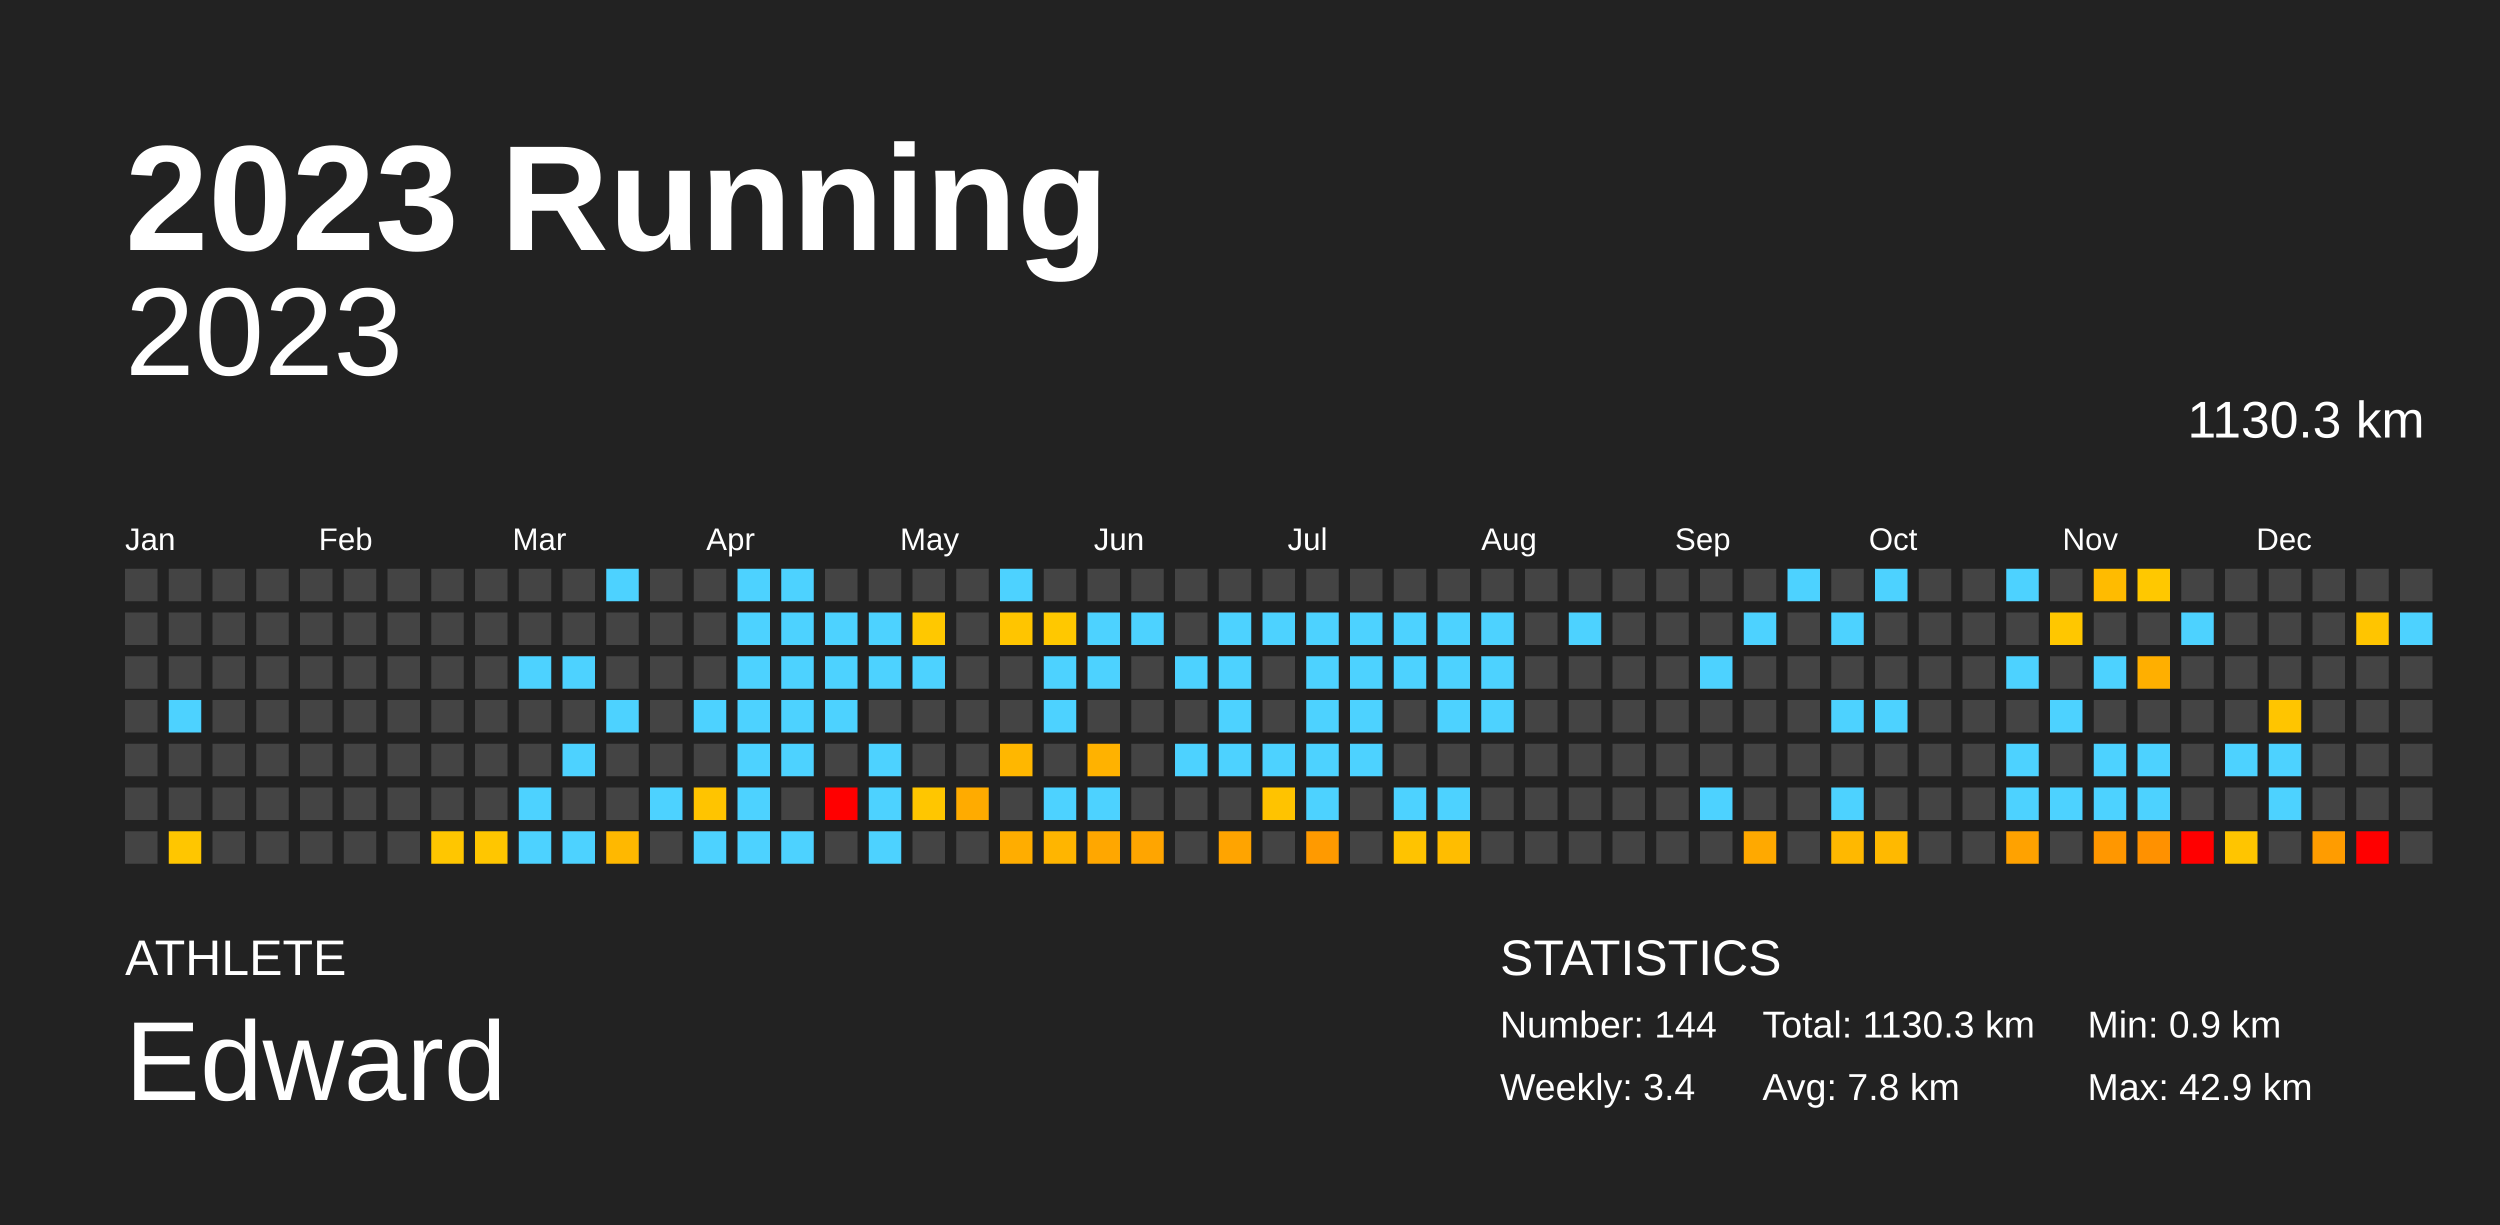
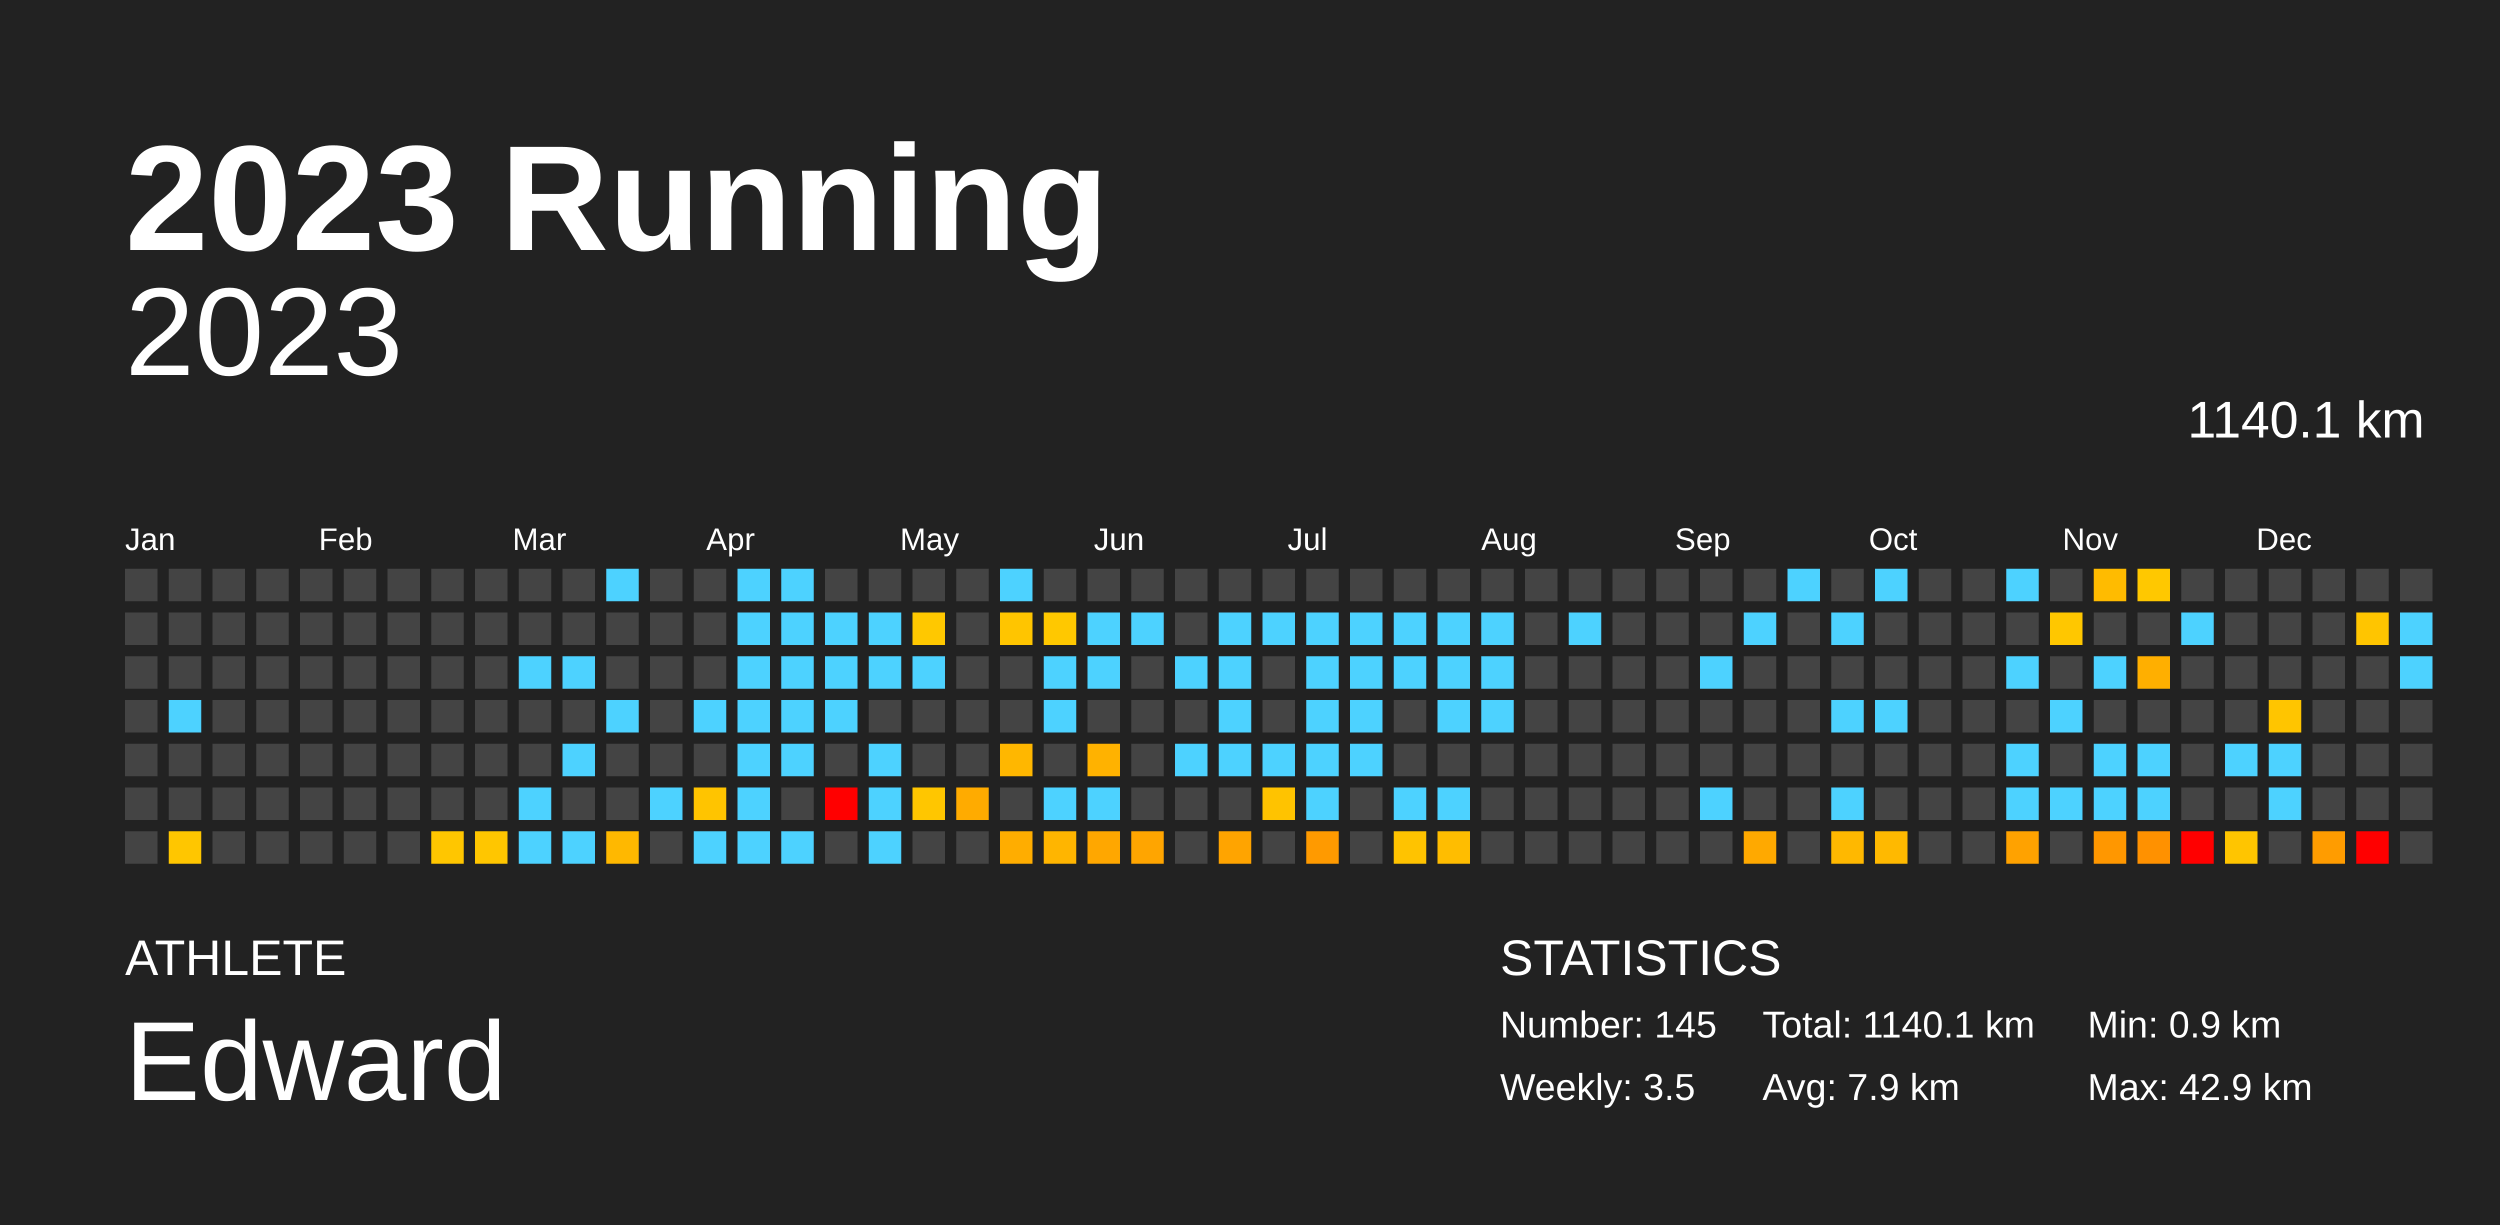
<svg xmlns="http://www.w3.org/2000/svg" baseProfile="full" height="98mm" version="1.1" viewBox="0,0,200,98" width="200mm">
  <defs />
  <rect fill="#222222" height="98" width="200" x="0" y="0" />
  <text fill="#FFFFFF" style="font-size:12px; font-family:Arial; font-weight:bold;" x="10" y="20">2023 Running</text>
  <text fill="#FFFFFF" style="font-size:4px; font-family:Arial" x="10" y="78">ATHLETE</text>
  <text fill="#FFFFFF" style="font-size:9px; font-family:Arial" x="10" y="88">Edward</text>
  <text fill="#FFFFFF" style="font-size:4px; font-family:Arial" x="120" y="78">STATISTICS</text>
-   <text fill="#FFFFFF" style="font-size:3px; font-family:Arial" x="120" y="83">Number: 144</text>
-   <text fill="#FFFFFF" style="font-size:3px; font-family:Arial" x="120" y="88">Weekly: 3.4</text>
-   <text fill="#FFFFFF" style="font-size:3px; font-family:Arial" x="141" y="83">Total: 1130.3 km</text>
-   <text fill="#FFFFFF" style="font-size:3px; font-family:Arial" x="141" y="88">Avg: 7.8 km</text>
+   <text fill="#FFFFFF" style="font-size:3px; font-family:Arial" x="120" y="83">Number: 145</text>
+   <text fill="#FFFFFF" style="font-size:3px; font-family:Arial" x="120" y="88">Weekly: 3.5</text>
+   <text fill="#FFFFFF" style="font-size:3px; font-family:Arial" x="141" y="83">Total: 1140.1 km</text>
+   <text fill="#FFFFFF" style="font-size:3px; font-family:Arial" x="141" y="88">Avg: 7.9 km</text>
  <text fill="#FFFFFF" style="font-size:3px; font-family:Arial" x="167" y="83">Min: 0.9 km</text>
  <text fill="#FFFFFF" style="font-size:3px; font-family:Arial" x="167" y="88">Max: 42.9 km</text>
  <text alignment-baseline="hanging" fill="#FFFFFF" style="font-size:10.0px; font-family:Arial;" x="10" y="30">2023</text>
-   <text alignment-baseline="hanging" fill="#FFFFFF" style="font-size:4.125px; font-family:Arial;" x="175" y="35">1130.3 km</text>
+   <text alignment-baseline="hanging" fill="#FFFFFF" style="font-size:4.125px; font-family:Arial;" x="175" y="35">1140.1 km</text>
  <text fill="#FFFFFF" style="font-size:2.5px; font-family:Arial" x="10.0" y="44">Jan</text>
  <text fill="#FFFFFF" style="font-size:2.5px; font-family:Arial" x="25.5" y="44">Feb</text>
  <text fill="#FFFFFF" style="font-size:2.5px; font-family:Arial" x="41.0" y="44">Mar</text>
  <text fill="#FFFFFF" style="font-size:2.5px; font-family:Arial" x="56.5" y="44">Apr</text>
  <text fill="#FFFFFF" style="font-size:2.5px; font-family:Arial" x="72.0" y="44">May</text>
  <text fill="#FFFFFF" style="font-size:2.5px; font-family:Arial" x="87.5" y="44">Jun</text>
  <text fill="#FFFFFF" style="font-size:2.5px; font-family:Arial" x="103.0" y="44">Jul</text>
  <text fill="#FFFFFF" style="font-size:2.5px; font-family:Arial" x="118.5" y="44">Aug</text>
  <text fill="#FFFFFF" style="font-size:2.5px; font-family:Arial" x="134.0" y="44">Sep</text>
  <text fill="#FFFFFF" style="font-size:2.5px; font-family:Arial" x="149.5" y="44">Oct</text>
  <text fill="#FFFFFF" style="font-size:2.5px; font-family:Arial" x="165.0" y="44">Nov</text>
  <text fill="#FFFFFF" style="font-size:2.5px; font-family:Arial" x="180.5" y="44">Dec</text>
  <rect fill="#444444" height="2.6" width="2.6" x="10.0" y="45.5" />
  <rect fill="#444444" height="2.6" width="2.6" x="10.0" y="49.0" />
  <rect fill="#444444" height="2.6" width="2.6" x="10.0" y="52.5" />
  <rect fill="#444444" height="2.6" width="2.6" x="10.0" y="56.0" />
  <rect fill="#444444" height="2.6" width="2.6" x="10.0" y="59.5" />
  <rect fill="#444444" height="2.6" width="2.6" x="10.0" y="63.0" />
  <rect fill="#444444" height="2.6" width="2.6" x="10.0" y="66.5" />
  <rect fill="#444444" height="2.6" width="2.6" x="13.5" y="45.5" />
  <rect fill="#444444" height="2.6" width="2.6" x="13.5" y="49.0" />
  <rect fill="#444444" height="2.6" width="2.6" x="13.5" y="52.5" />
  <rect fill="#4dd2ff" height="2.6" width="2.6" x="13.5" y="56.0" />
  <rect fill="#444444" height="2.6" width="2.6" x="13.5" y="59.5" />
  <rect fill="#444444" height="2.6" width="2.6" x="13.5" y="63.0" />
  <rect fill="#ffc600" height="2.6" width="2.6" x="13.5" y="66.5" />
  <rect fill="#444444" height="2.6" width="2.6" x="17.0" y="45.5" />
  <rect fill="#444444" height="2.6" width="2.6" x="17.0" y="49.0" />
  <rect fill="#444444" height="2.6" width="2.6" x="17.0" y="52.5" />
  <rect fill="#444444" height="2.6" width="2.6" x="17.0" y="56.0" />
  <rect fill="#444444" height="2.6" width="2.6" x="17.0" y="59.5" />
  <rect fill="#444444" height="2.6" width="2.6" x="17.0" y="63.0" />
  <rect fill="#444444" height="2.6" width="2.6" x="17.0" y="66.5" />
  <rect fill="#444444" height="2.6" width="2.6" x="20.5" y="45.5" />
  <rect fill="#444444" height="2.6" width="2.6" x="20.5" y="49.0" />
  <rect fill="#444444" height="2.6" width="2.6" x="20.5" y="52.5" />
  <rect fill="#444444" height="2.6" width="2.6" x="20.5" y="56.0" />
  <rect fill="#444444" height="2.6" width="2.6" x="20.5" y="59.5" />
  <rect fill="#444444" height="2.6" width="2.6" x="20.5" y="63.0" />
  <rect fill="#444444" height="2.6" width="2.6" x="20.5" y="66.5" />
  <rect fill="#444444" height="2.6" width="2.6" x="24.0" y="45.5" />
  <rect fill="#444444" height="2.6" width="2.6" x="24.0" y="49.0" />
  <rect fill="#444444" height="2.6" width="2.6" x="24.0" y="52.5" />
  <rect fill="#444444" height="2.6" width="2.6" x="24.0" y="56.0" />
  <rect fill="#444444" height="2.6" width="2.6" x="24.0" y="59.5" />
  <rect fill="#444444" height="2.6" width="2.6" x="24.0" y="63.0" />
  <rect fill="#444444" height="2.6" width="2.6" x="24.0" y="66.5" />
  <rect fill="#444444" height="2.6" width="2.6" x="27.5" y="45.5" />
  <rect fill="#444444" height="2.6" width="2.6" x="27.5" y="49.0" />
  <rect fill="#444444" height="2.6" width="2.6" x="27.5" y="52.5" />
  <rect fill="#444444" height="2.6" width="2.6" x="27.5" y="56.0" />
  <rect fill="#444444" height="2.6" width="2.6" x="27.5" y="59.5" />
  <rect fill="#444444" height="2.6" width="2.6" x="27.5" y="63.0" />
  <rect fill="#444444" height="2.6" width="2.6" x="27.5" y="66.5" />
  <rect fill="#444444" height="2.6" width="2.6" x="31.0" y="45.5" />
  <rect fill="#444444" height="2.6" width="2.6" x="31.0" y="49.0" />
  <rect fill="#444444" height="2.6" width="2.6" x="31.0" y="52.5" />
  <rect fill="#444444" height="2.6" width="2.6" x="31.0" y="56.0" />
  <rect fill="#444444" height="2.6" width="2.6" x="31.0" y="59.5" />
  <rect fill="#444444" height="2.6" width="2.6" x="31.0" y="63.0" />
  <rect fill="#444444" height="2.6" width="2.6" x="31.0" y="66.5" />
  <rect fill="#444444" height="2.6" width="2.6" x="34.5" y="45.5" />
  <rect fill="#444444" height="2.6" width="2.6" x="34.5" y="49.0" />
  <rect fill="#444444" height="2.6" width="2.6" x="34.5" y="52.5" />
  <rect fill="#444444" height="2.6" width="2.6" x="34.5" y="56.0" />
  <rect fill="#444444" height="2.6" width="2.6" x="34.5" y="59.5" />
  <rect fill="#444444" height="2.6" width="2.6" x="34.5" y="63.0" />
  <rect fill="#ffc600" height="2.6" width="2.6" x="34.5" y="66.5" />
  <rect fill="#444444" height="2.6" width="2.6" x="38.0" y="45.5" />
  <rect fill="#444444" height="2.6" width="2.6" x="38.0" y="49.0" />
  <rect fill="#444444" height="2.6" width="2.6" x="38.0" y="52.5" />
  <rect fill="#444444" height="2.6" width="2.6" x="38.0" y="56.0" />
  <rect fill="#444444" height="2.6" width="2.6" x="38.0" y="59.5" />
  <rect fill="#444444" height="2.6" width="2.6" x="38.0" y="63.0" />
  <rect fill="#ffc600" height="2.6" width="2.6" x="38.0" y="66.5" />
  <rect fill="#444444" height="2.6" width="2.6" x="41.5" y="45.5" />
  <rect fill="#444444" height="2.6" width="2.6" x="41.5" y="49.0" />
  <rect fill="#4dd2ff" height="2.6" width="2.6" x="41.5" y="52.5" />
  <rect fill="#444444" height="2.6" width="2.6" x="41.5" y="56.0" />
  <rect fill="#444444" height="2.6" width="2.6" x="41.5" y="59.5" />
  <rect fill="#4dd2ff" height="2.6" width="2.6" x="41.5" y="63.0" />
  <rect fill="#4dd2ff" height="2.6" width="2.6" x="41.5" y="66.5" />
  <rect fill="#444444" height="2.6" width="2.6" x="45.0" y="45.5" />
  <rect fill="#444444" height="2.6" width="2.6" x="45.0" y="49.0" />
  <rect fill="#4dd2ff" height="2.6" width="2.6" x="45.0" y="52.5" />
  <rect fill="#444444" height="2.6" width="2.6" x="45.0" y="56.0" />
  <rect fill="#4dd2ff" height="2.6" width="2.6" x="45.0" y="59.5" />
  <rect fill="#444444" height="2.6" width="2.6" x="45.0" y="63.0" />
  <rect fill="#4dd2ff" height="2.6" width="2.6" x="45.0" y="66.5" />
  <rect fill="#4dd2ff" height="2.6" width="2.6" x="48.5" y="45.5" />
  <rect fill="#444444" height="2.6" width="2.6" x="48.5" y="49.0" />
  <rect fill="#444444" height="2.6" width="2.6" x="48.5" y="52.5" />
  <rect fill="#4dd2ff" height="2.6" width="2.6" x="48.5" y="56.0" />
  <rect fill="#444444" height="2.6" width="2.6" x="48.5" y="59.5" />
  <rect fill="#444444" height="2.6" width="2.6" x="48.5" y="63.0" />
  <rect fill="#ffb800" height="2.6" width="2.6" x="48.5" y="66.5" />
  <rect fill="#444444" height="2.6" width="2.6" x="52.0" y="45.5" />
  <rect fill="#444444" height="2.6" width="2.6" x="52.0" y="49.0" />
  <rect fill="#444444" height="2.6" width="2.6" x="52.0" y="52.5" />
  <rect fill="#444444" height="2.6" width="2.6" x="52.0" y="56.0" />
  <rect fill="#444444" height="2.6" width="2.6" x="52.0" y="59.5" />
  <rect fill="#4dd2ff" height="2.6" width="2.6" x="52.0" y="63.0" />
  <rect fill="#444444" height="2.6" width="2.6" x="52.0" y="66.5" />
  <rect fill="#444444" height="2.6" width="2.6" x="55.5" y="45.5" />
  <rect fill="#444444" height="2.6" width="2.6" x="55.5" y="49.0" />
  <rect fill="#444444" height="2.6" width="2.6" x="55.5" y="52.5" />
  <rect fill="#4dd2ff" height="2.6" width="2.6" x="55.5" y="56.0" />
  <rect fill="#444444" height="2.6" width="2.6" x="55.5" y="59.5" />
  <rect fill="#ffc400" height="2.6" width="2.6" x="55.5" y="63.0" />
  <rect fill="#4dd2ff" height="2.6" width="2.6" x="55.5" y="66.5" />
  <rect fill="#4dd2ff" height="2.6" width="2.6" x="59.0" y="45.5" />
  <rect fill="#4dd2ff" height="2.6" width="2.6" x="59.0" y="49.0" />
  <rect fill="#4dd2ff" height="2.6" width="2.6" x="59.0" y="52.5" />
  <rect fill="#4dd2ff" height="2.6" width="2.6" x="59.0" y="56.0" />
  <rect fill="#4dd2ff" height="2.6" width="2.6" x="59.0" y="59.5" />
  <rect fill="#4dd2ff" height="2.6" width="2.6" x="59.0" y="63.0" />
  <rect fill="#4dd2ff" height="2.6" width="2.6" x="59.0" y="66.5" />
  <rect fill="#4dd2ff" height="2.6" width="2.6" x="62.5" y="45.5" />
  <rect fill="#4dd2ff" height="2.6" width="2.6" x="62.5" y="49.0" />
  <rect fill="#4dd2ff" height="2.6" width="2.6" x="62.5" y="52.5" />
  <rect fill="#4dd2ff" height="2.6" width="2.6" x="62.5" y="56.0" />
  <rect fill="#4dd2ff" height="2.6" width="2.6" x="62.5" y="59.5" />
  <rect fill="#444444" height="2.6" width="2.6" x="62.5" y="63.0" />
  <rect fill="#4dd2ff" height="2.6" width="2.6" x="62.5" y="66.5" />
  <rect fill="#444444" height="2.6" width="2.6" x="66.0" y="45.5" />
  <rect fill="#4dd2ff" height="2.6" width="2.6" x="66.0" y="49.0" />
  <rect fill="#4dd2ff" height="2.6" width="2.6" x="66.0" y="52.5" />
  <rect fill="#4dd2ff" height="2.6" width="2.6" x="66.0" y="56.0" />
  <rect fill="#444444" height="2.6" width="2.6" x="66.0" y="59.5" />
  <rect fill="red" height="2.6" width="2.6" x="66.0" y="63.0" />
  <rect fill="#444444" height="2.6" width="2.6" x="66.0" y="66.5" />
  <rect fill="#444444" height="2.6" width="2.6" x="69.5" y="45.5" />
  <rect fill="#4dd2ff" height="2.6" width="2.6" x="69.5" y="49.0" />
  <rect fill="#4dd2ff" height="2.6" width="2.6" x="69.5" y="52.5" />
  <rect fill="#444444" height="2.6" width="2.6" x="69.5" y="56.0" />
  <rect fill="#4dd2ff" height="2.6" width="2.6" x="69.5" y="59.5" />
  <rect fill="#4dd2ff" height="2.6" width="2.6" x="69.5" y="63.0" />
  <rect fill="#4dd2ff" height="2.6" width="2.6" x="69.5" y="66.5" />
  <rect fill="#444444" height="2.6" width="2.6" x="73.0" y="45.5" />
  <rect fill="#ffc800" height="2.6" width="2.6" x="73.0" y="49.0" />
  <rect fill="#4dd2ff" height="2.6" width="2.6" x="73.0" y="52.5" />
  <rect fill="#444444" height="2.6" width="2.6" x="73.0" y="56.0" />
  <rect fill="#444444" height="2.6" width="2.6" x="73.0" y="59.5" />
  <rect fill="#ffc600" height="2.6" width="2.6" x="73.0" y="63.0" />
  <rect fill="#444444" height="2.6" width="2.6" x="73.0" y="66.5" />
  <rect fill="#444444" height="2.6" width="2.6" x="76.5" y="45.5" />
  <rect fill="#444444" height="2.6" width="2.6" x="76.5" y="49.0" />
  <rect fill="#444444" height="2.6" width="2.6" x="76.5" y="52.5" />
  <rect fill="#444444" height="2.6" width="2.6" x="76.5" y="56.0" />
  <rect fill="#444444" height="2.6" width="2.6" x="76.5" y="59.5" />
  <rect fill="#ffab00" height="2.6" width="2.6" x="76.5" y="63.0" />
  <rect fill="#444444" height="2.6" width="2.6" x="76.5" y="66.5" />
  <rect fill="#4dd2ff" height="2.6" width="2.6" x="80.0" y="45.5" />
  <rect fill="#ffc500" height="2.6" width="2.6" x="80.0" y="49.0" />
  <rect fill="#444444" height="2.6" width="2.6" x="80.0" y="52.5" />
  <rect fill="#444444" height="2.6" width="2.6" x="80.0" y="56.0" />
  <rect fill="#ffb700" height="2.6" width="2.6" x="80.0" y="59.5" />
  <rect fill="#444444" height="2.6" width="2.6" x="80.0" y="63.0" />
  <rect fill="#ffad00" height="2.6" width="2.6" x="80.0" y="66.5" />
  <rect fill="#444444" height="2.6" width="2.6" x="83.5" y="45.5" />
  <rect fill="#ffc800" height="2.6" width="2.6" x="83.5" y="49.0" />
  <rect fill="#4dd2ff" height="2.6" width="2.6" x="83.5" y="52.5" />
  <rect fill="#4dd2ff" height="2.6" width="2.6" x="83.5" y="56.0" />
  <rect fill="#444444" height="2.6" width="2.6" x="83.5" y="59.5" />
  <rect fill="#4dd2ff" height="2.6" width="2.6" x="83.5" y="63.0" />
  <rect fill="#ffb500" height="2.6" width="2.6" x="83.5" y="66.5" />
  <rect fill="#444444" height="2.6" width="2.6" x="87.0" y="45.5" />
  <rect fill="#4dd2ff" height="2.6" width="2.6" x="87.0" y="49.0" />
  <rect fill="#4dd2ff" height="2.6" width="2.6" x="87.0" y="52.5" />
  <rect fill="#444444" height="2.6" width="2.6" x="87.0" y="56.0" />
  <rect fill="#ffb200" height="2.6" width="2.6" x="87.0" y="59.5" />
  <rect fill="#4dd2ff" height="2.6" width="2.6" x="87.0" y="63.0" />
  <rect fill="#ffa700" height="2.6" width="2.6" x="87.0" y="66.5" />
  <rect fill="#444444" height="2.6" width="2.6" x="90.5" y="45.5" />
  <rect fill="#4dd2ff" height="2.6" width="2.6" x="90.5" y="49.0" />
  <rect fill="#444444" height="2.6" width="2.6" x="90.5" y="52.5" />
  <rect fill="#444444" height="2.6" width="2.6" x="90.5" y="56.0" />
  <rect fill="#444444" height="2.6" width="2.6" x="90.5" y="59.5" />
  <rect fill="#444444" height="2.6" width="2.6" x="90.5" y="63.0" />
  <rect fill="#ffa500" height="2.6" width="2.6" x="90.5" y="66.5" />
  <rect fill="#444444" height="2.6" width="2.6" x="94.0" y="45.5" />
  <rect fill="#444444" height="2.6" width="2.6" x="94.0" y="49.0" />
  <rect fill="#4dd2ff" height="2.6" width="2.6" x="94.0" y="52.5" />
  <rect fill="#444444" height="2.6" width="2.6" x="94.0" y="56.0" />
  <rect fill="#4dd2ff" height="2.6" width="2.6" x="94.0" y="59.5" />
  <rect fill="#444444" height="2.6" width="2.6" x="94.0" y="63.0" />
  <rect fill="#444444" height="2.6" width="2.6" x="94.0" y="66.5" />
  <rect fill="#444444" height="2.6" width="2.6" x="97.5" y="45.5" />
  <rect fill="#4dd2ff" height="2.6" width="2.6" x="97.5" y="49.0" />
  <rect fill="#4dd2ff" height="2.6" width="2.6" x="97.5" y="52.5" />
  <rect fill="#4dd2ff" height="2.6" width="2.6" x="97.5" y="56.0" />
  <rect fill="#4dd2ff" height="2.6" width="2.6" x="97.5" y="59.5" />
  <rect fill="#444444" height="2.6" width="2.6" x="97.5" y="63.0" />
  <rect fill="#ffa400" height="2.6" width="2.6" x="97.5" y="66.5" />
  <rect fill="#444444" height="2.6" width="2.6" x="101.0" y="45.5" />
  <rect fill="#4dd2ff" height="2.6" width="2.6" x="101.0" y="49.0" />
  <rect fill="#444444" height="2.6" width="2.6" x="101.0" y="52.5" />
  <rect fill="#444444" height="2.6" width="2.6" x="101.0" y="56.0" />
  <rect fill="#4dd2ff" height="2.6" width="2.6" x="101.0" y="59.5" />
  <rect fill="#ffc300" height="2.6" width="2.6" x="101.0" y="63.0" />
  <rect fill="#444444" height="2.6" width="2.6" x="101.0" y="66.5" />
  <rect fill="#444444" height="2.6" width="2.6" x="104.5" y="45.5" />
  <rect fill="#4dd2ff" height="2.6" width="2.6" x="104.5" y="49.0" />
  <rect fill="#4dd2ff" height="2.6" width="2.6" x="104.5" y="52.5" />
  <rect fill="#4dd2ff" height="2.6" width="2.6" x="104.5" y="56.0" />
  <rect fill="#4dd2ff" height="2.6" width="2.6" x="104.5" y="59.5" />
  <rect fill="#4dd2ff" height="2.6" width="2.6" x="104.5" y="63.0" />
  <rect fill="#ff9a00" height="2.6" width="2.6" x="104.5" y="66.5" />
  <rect fill="#444444" height="2.6" width="2.6" x="108.0" y="45.5" />
  <rect fill="#4dd2ff" height="2.6" width="2.6" x="108.0" y="49.0" />
  <rect fill="#4dd2ff" height="2.6" width="2.6" x="108.0" y="52.5" />
  <rect fill="#4dd2ff" height="2.6" width="2.6" x="108.0" y="56.0" />
  <rect fill="#4dd2ff" height="2.6" width="2.6" x="108.0" y="59.5" />
  <rect fill="#444444" height="2.6" width="2.6" x="108.0" y="63.0" />
  <rect fill="#444444" height="2.6" width="2.6" x="108.0" y="66.5" />
  <rect fill="#444444" height="2.6" width="2.6" x="111.5" y="45.5" />
  <rect fill="#4dd2ff" height="2.6" width="2.6" x="111.5" y="49.0" />
  <rect fill="#4dd2ff" height="2.6" width="2.6" x="111.5" y="52.5" />
  <rect fill="#444444" height="2.6" width="2.6" x="111.5" y="56.0" />
  <rect fill="#444444" height="2.6" width="2.6" x="111.5" y="59.5" />
  <rect fill="#4dd2ff" height="2.6" width="2.6" x="111.5" y="63.0" />
  <rect fill="#ffc300" height="2.6" width="2.6" x="111.5" y="66.5" />
  <rect fill="#444444" height="2.6" width="2.6" x="115.0" y="45.5" />
  <rect fill="#4dd2ff" height="2.6" width="2.6" x="115.0" y="49.0" />
  <rect fill="#4dd2ff" height="2.6" width="2.6" x="115.0" y="52.5" />
  <rect fill="#4dd2ff" height="2.6" width="2.6" x="115.0" y="56.0" />
  <rect fill="#444444" height="2.6" width="2.6" x="115.0" y="59.5" />
  <rect fill="#4dd2ff" height="2.6" width="2.6" x="115.0" y="63.0" />
  <rect fill="#ffbd00" height="2.6" width="2.6" x="115.0" y="66.5" />
  <rect fill="#444444" height="2.6" width="2.6" x="118.5" y="45.5" />
  <rect fill="#4dd2ff" height="2.6" width="2.6" x="118.5" y="49.0" />
  <rect fill="#4dd2ff" height="2.6" width="2.6" x="118.5" y="52.5" />
  <rect fill="#4dd2ff" height="2.6" width="2.6" x="118.5" y="56.0" />
  <rect fill="#444444" height="2.6" width="2.6" x="118.5" y="59.5" />
  <rect fill="#444444" height="2.6" width="2.6" x="118.5" y="63.0" />
  <rect fill="#444444" height="2.6" width="2.6" x="118.5" y="66.5" />
  <rect fill="#444444" height="2.6" width="2.6" x="122.0" y="45.5" />
  <rect fill="#444444" height="2.6" width="2.6" x="122.0" y="49.0" />
  <rect fill="#444444" height="2.6" width="2.6" x="122.0" y="52.5" />
  <rect fill="#444444" height="2.6" width="2.6" x="122.0" y="56.0" />
  <rect fill="#444444" height="2.6" width="2.6" x="122.0" y="59.5" />
  <rect fill="#444444" height="2.6" width="2.6" x="122.0" y="63.0" />
  <rect fill="#444444" height="2.6" width="2.6" x="122.0" y="66.5" />
  <rect fill="#444444" height="2.6" width="2.6" x="125.5" y="45.5" />
  <rect fill="#4dd2ff" height="2.6" width="2.6" x="125.5" y="49.0" />
  <rect fill="#444444" height="2.6" width="2.6" x="125.5" y="52.5" />
  <rect fill="#444444" height="2.6" width="2.6" x="125.5" y="56.0" />
  <rect fill="#444444" height="2.6" width="2.6" x="125.5" y="59.5" />
  <rect fill="#444444" height="2.6" width="2.6" x="125.5" y="63.0" />
  <rect fill="#444444" height="2.6" width="2.6" x="125.5" y="66.5" />
  <rect fill="#444444" height="2.6" width="2.6" x="129.0" y="45.5" />
  <rect fill="#444444" height="2.6" width="2.6" x="129.0" y="49.0" />
  <rect fill="#444444" height="2.6" width="2.6" x="129.0" y="52.5" />
  <rect fill="#444444" height="2.6" width="2.6" x="129.0" y="56.0" />
  <rect fill="#444444" height="2.6" width="2.6" x="129.0" y="59.5" />
  <rect fill="#444444" height="2.6" width="2.6" x="129.0" y="63.0" />
  <rect fill="#444444" height="2.6" width="2.6" x="129.0" y="66.5" />
  <rect fill="#444444" height="2.6" width="2.6" x="132.5" y="45.5" />
  <rect fill="#444444" height="2.6" width="2.6" x="132.5" y="49.0" />
  <rect fill="#444444" height="2.6" width="2.6" x="132.5" y="52.5" />
  <rect fill="#444444" height="2.6" width="2.6" x="132.5" y="56.0" />
  <rect fill="#444444" height="2.6" width="2.6" x="132.5" y="59.5" />
  <rect fill="#444444" height="2.6" width="2.6" x="132.5" y="63.0" />
  <rect fill="#444444" height="2.6" width="2.6" x="132.5" y="66.5" />
  <rect fill="#444444" height="2.6" width="2.6" x="136.0" y="45.5" />
  <rect fill="#444444" height="2.6" width="2.6" x="136.0" y="49.0" />
  <rect fill="#4dd2ff" height="2.6" width="2.6" x="136.0" y="52.5" />
  <rect fill="#444444" height="2.6" width="2.6" x="136.0" y="56.0" />
  <rect fill="#444444" height="2.6" width="2.6" x="136.0" y="59.5" />
  <rect fill="#4dd2ff" height="2.6" width="2.6" x="136.0" y="63.0" />
  <rect fill="#444444" height="2.6" width="2.6" x="136.0" y="66.5" />
  <rect fill="#444444" height="2.6" width="2.6" x="139.5" y="45.5" />
  <rect fill="#4dd2ff" height="2.6" width="2.6" x="139.5" y="49.0" />
  <rect fill="#444444" height="2.6" width="2.6" x="139.5" y="52.5" />
  <rect fill="#444444" height="2.6" width="2.6" x="139.5" y="56.0" />
  <rect fill="#444444" height="2.6" width="2.6" x="139.5" y="59.5" />
  <rect fill="#444444" height="2.6" width="2.6" x="139.5" y="63.0" />
  <rect fill="#ffa900" height="2.6" width="2.6" x="139.5" y="66.5" />
  <rect fill="#4dd2ff" height="2.6" width="2.6" x="143.0" y="45.5" />
  <rect fill="#444444" height="2.6" width="2.6" x="143.0" y="49.0" />
  <rect fill="#444444" height="2.6" width="2.6" x="143.0" y="52.5" />
  <rect fill="#444444" height="2.6" width="2.6" x="143.0" y="56.0" />
  <rect fill="#444444" height="2.6" width="2.6" x="143.0" y="59.5" />
  <rect fill="#444444" height="2.6" width="2.6" x="143.0" y="63.0" />
  <rect fill="#444444" height="2.6" width="2.6" x="143.0" y="66.5" />
  <rect fill="#444444" height="2.6" width="2.6" x="146.5" y="45.5" />
  <rect fill="#4dd2ff" height="2.6" width="2.6" x="146.5" y="49.0" />
  <rect fill="#444444" height="2.6" width="2.6" x="146.5" y="52.5" />
  <rect fill="#4dd2ff" height="2.6" width="2.6" x="146.5" y="56.0" />
  <rect fill="#444444" height="2.6" width="2.6" x="146.5" y="59.5" />
  <rect fill="#4dd2ff" height="2.6" width="2.6" x="146.5" y="63.0" />
  <rect fill="#ffb800" height="2.6" width="2.6" x="146.5" y="66.5" />
  <rect fill="#4dd2ff" height="2.6" width="2.6" x="150.0" y="45.5" />
  <rect fill="#444444" height="2.6" width="2.6" x="150.0" y="49.0" />
  <rect fill="#444444" height="2.6" width="2.6" x="150.0" y="52.5" />
  <rect fill="#4dd2ff" height="2.6" width="2.6" x="150.0" y="56.0" />
  <rect fill="#444444" height="2.6" width="2.6" x="150.0" y="59.5" />
  <rect fill="#444444" height="2.6" width="2.6" x="150.0" y="63.0" />
  <rect fill="#ffb900" height="2.6" width="2.6" x="150.0" y="66.5" />
  <rect fill="#444444" height="2.6" width="2.6" x="153.5" y="45.5" />
  <rect fill="#444444" height="2.6" width="2.6" x="153.5" y="49.0" />
  <rect fill="#444444" height="2.6" width="2.6" x="153.5" y="52.5" />
  <rect fill="#444444" height="2.6" width="2.6" x="153.5" y="56.0" />
  <rect fill="#444444" height="2.6" width="2.6" x="153.5" y="59.5" />
  <rect fill="#444444" height="2.6" width="2.6" x="153.5" y="63.0" />
  <rect fill="#444444" height="2.6" width="2.6" x="153.5" y="66.5" />
  <rect fill="#444444" height="2.6" width="2.6" x="157.0" y="45.5" />
  <rect fill="#444444" height="2.6" width="2.6" x="157.0" y="49.0" />
  <rect fill="#444444" height="2.6" width="2.6" x="157.0" y="52.5" />
  <rect fill="#444444" height="2.6" width="2.6" x="157.0" y="56.0" />
  <rect fill="#444444" height="2.6" width="2.6" x="157.0" y="59.5" />
  <rect fill="#444444" height="2.6" width="2.6" x="157.0" y="63.0" />
  <rect fill="#444444" height="2.6" width="2.6" x="157.0" y="66.5" />
  <rect fill="#4dd2ff" height="2.6" width="2.6" x="160.5" y="45.5" />
  <rect fill="#444444" height="2.6" width="2.6" x="160.5" y="49.0" />
  <rect fill="#4dd2ff" height="2.6" width="2.6" x="160.5" y="52.5" />
  <rect fill="#444444" height="2.6" width="2.6" x="160.5" y="56.0" />
  <rect fill="#4dd2ff" height="2.6" width="2.6" x="160.5" y="59.5" />
  <rect fill="#4dd2ff" height="2.6" width="2.6" x="160.5" y="63.0" />
  <rect fill="#ffa200" height="2.6" width="2.6" x="160.5" y="66.5" />
  <rect fill="#444444" height="2.6" width="2.6" x="164.0" y="45.5" />
  <rect fill="#ffc700" height="2.6" width="2.6" x="164.0" y="49.0" />
  <rect fill="#444444" height="2.6" width="2.6" x="164.0" y="52.5" />
  <rect fill="#4dd2ff" height="2.6" width="2.6" x="164.0" y="56.0" />
  <rect fill="#444444" height="2.6" width="2.6" x="164.0" y="59.5" />
  <rect fill="#4dd2ff" height="2.6" width="2.6" x="164.0" y="63.0" />
  <rect fill="#444444" height="2.6" width="2.6" x="164.0" y="66.5" />
  <rect fill="#ffbb00" height="2.6" width="2.6" x="167.5" y="45.5" />
  <rect fill="#444444" height="2.6" width="2.6" x="167.5" y="49.0" />
  <rect fill="#4dd2ff" height="2.6" width="2.6" x="167.5" y="52.5" />
  <rect fill="#444444" height="2.6" width="2.6" x="167.5" y="56.0" />
  <rect fill="#4dd2ff" height="2.6" width="2.6" x="167.5" y="59.5" />
  <rect fill="#4dd2ff" height="2.6" width="2.6" x="167.5" y="63.0" />
  <rect fill="#ff9700" height="2.6" width="2.6" x="167.5" y="66.5" />
  <rect fill="#ffc800" height="2.6" width="2.6" x="171.0" y="45.5" />
  <rect fill="#444444" height="2.6" width="2.6" x="171.0" y="49.0" />
  <rect fill="#ffaf00" height="2.6" width="2.6" x="171.0" y="52.5" />
  <rect fill="#444444" height="2.6" width="2.6" x="171.0" y="56.0" />
  <rect fill="#4dd2ff" height="2.6" width="2.6" x="171.0" y="59.5" />
  <rect fill="#4dd2ff" height="2.6" width="2.6" x="171.0" y="63.0" />
  <rect fill="#ff9100" height="2.6" width="2.6" x="171.0" y="66.5" />
  <rect fill="#444444" height="2.6" width="2.6" x="174.5" y="45.5" />
  <rect fill="#4dd2ff" height="2.6" width="2.6" x="174.5" y="49.0" />
  <rect fill="#444444" height="2.6" width="2.6" x="174.5" y="52.5" />
  <rect fill="#444444" height="2.6" width="2.6" x="174.5" y="56.0" />
  <rect fill="#444444" height="2.6" width="2.6" x="174.5" y="59.5" />
  <rect fill="#444444" height="2.6" width="2.6" x="174.5" y="63.0" />
  <rect fill="red" height="2.6" width="2.6" x="174.5" y="66.5" />
  <rect fill="#444444" height="2.6" width="2.6" x="178.0" y="45.5" />
  <rect fill="#444444" height="2.6" width="2.6" x="178.0" y="49.0" />
  <rect fill="#444444" height="2.6" width="2.6" x="178.0" y="52.5" />
  <rect fill="#444444" height="2.6" width="2.6" x="178.0" y="56.0" />
  <rect fill="#4dd2ff" height="2.6" width="2.6" x="178.0" y="59.5" />
  <rect fill="#444444" height="2.6" width="2.6" x="178.0" y="63.0" />
  <rect fill="#ffc500" height="2.6" width="2.6" x="178.0" y="66.5" />
  <rect fill="#444444" height="2.6" width="2.6" x="181.5" y="45.5" />
  <rect fill="#444444" height="2.6" width="2.6" x="181.5" y="49.0" />
  <rect fill="#444444" height="2.6" width="2.6" x="181.5" y="52.5" />
  <rect fill="#ffc500" height="2.6" width="2.6" x="181.5" y="56.0" />
  <rect fill="#4dd2ff" height="2.6" width="2.6" x="181.5" y="59.5" />
  <rect fill="#4dd2ff" height="2.6" width="2.6" x="181.5" y="63.0" />
  <rect fill="#444444" height="2.6" width="2.6" x="181.5" y="66.5" />
  <rect fill="#444444" height="2.6" width="2.6" x="185.0" y="45.5" />
  <rect fill="#444444" height="2.6" width="2.6" x="185.0" y="49.0" />
  <rect fill="#444444" height="2.6" width="2.6" x="185.0" y="52.5" />
  <rect fill="#444444" height="2.6" width="2.6" x="185.0" y="56.0" />
  <rect fill="#444444" height="2.6" width="2.6" x="185.0" y="59.5" />
  <rect fill="#444444" height="2.6" width="2.6" x="185.0" y="63.0" />
  <rect fill="#ff9c00" height="2.6" width="2.6" x="185.0" y="66.5" />
  <rect fill="#444444" height="2.6" width="2.6" x="188.5" y="45.5" />
  <rect fill="#ffc500" height="2.6" width="2.6" x="188.5" y="49.0" />
  <rect fill="#444444" height="2.6" width="2.6" x="188.5" y="52.5" />
  <rect fill="#444444" height="2.6" width="2.6" x="188.5" y="56.0" />
  <rect fill="#444444" height="2.6" width="2.6" x="188.5" y="59.5" />
  <rect fill="#444444" height="2.6" width="2.6" x="188.5" y="63.0" />
  <rect fill="red" height="2.6" width="2.6" x="188.5" y="66.5" />
  <rect fill="#444444" height="2.6" width="2.6" x="192.0" y="45.5" />
  <rect fill="#4dd2ff" height="2.6" width="2.6" x="192.0" y="49.0" />
-   <rect fill="#444444" height="2.6" width="2.6" x="192.0" y="52.5" />
+   <rect fill="#4dd2ff" height="2.6" width="2.6" x="192.0" y="52.5" />
  <rect fill="#444444" height="2.6" width="2.6" x="192.0" y="56.0" />
  <rect fill="#444444" height="2.6" width="2.6" x="192.0" y="59.5" />
  <rect fill="#444444" height="2.6" width="2.6" x="192.0" y="63.0" />
  <rect fill="#444444" height="2.6" width="2.6" x="192.0" y="66.5" />
</svg>
